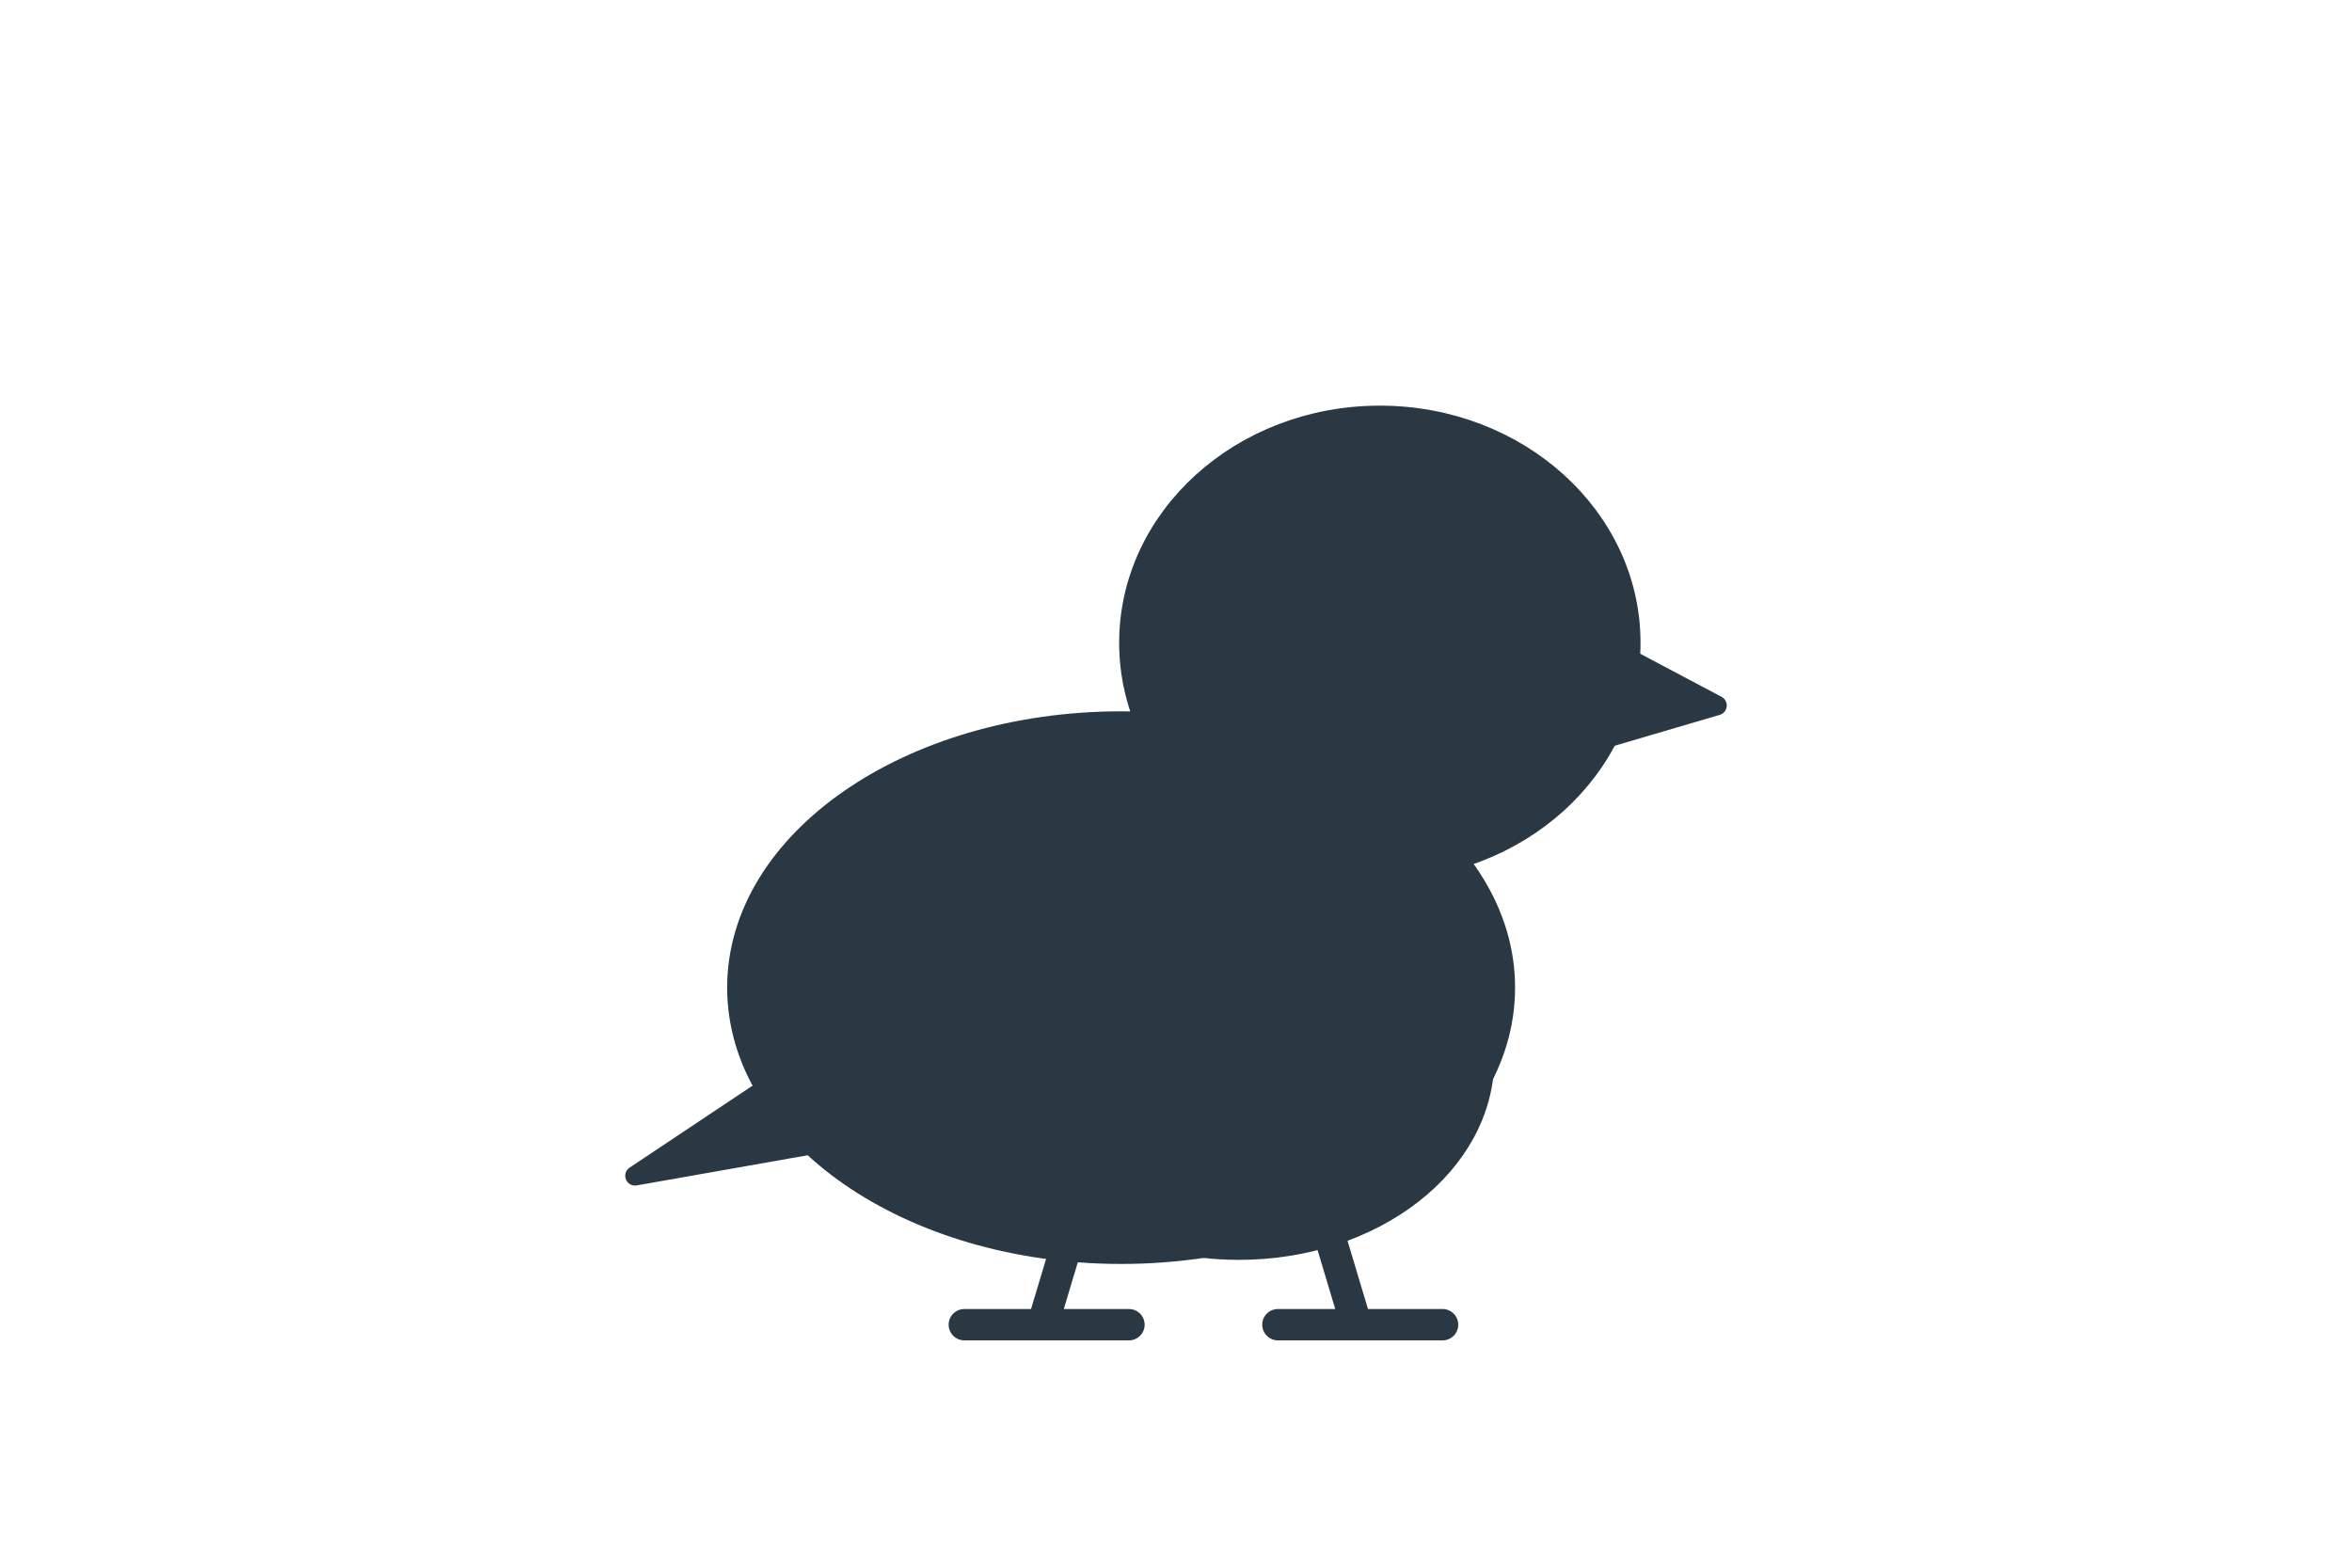
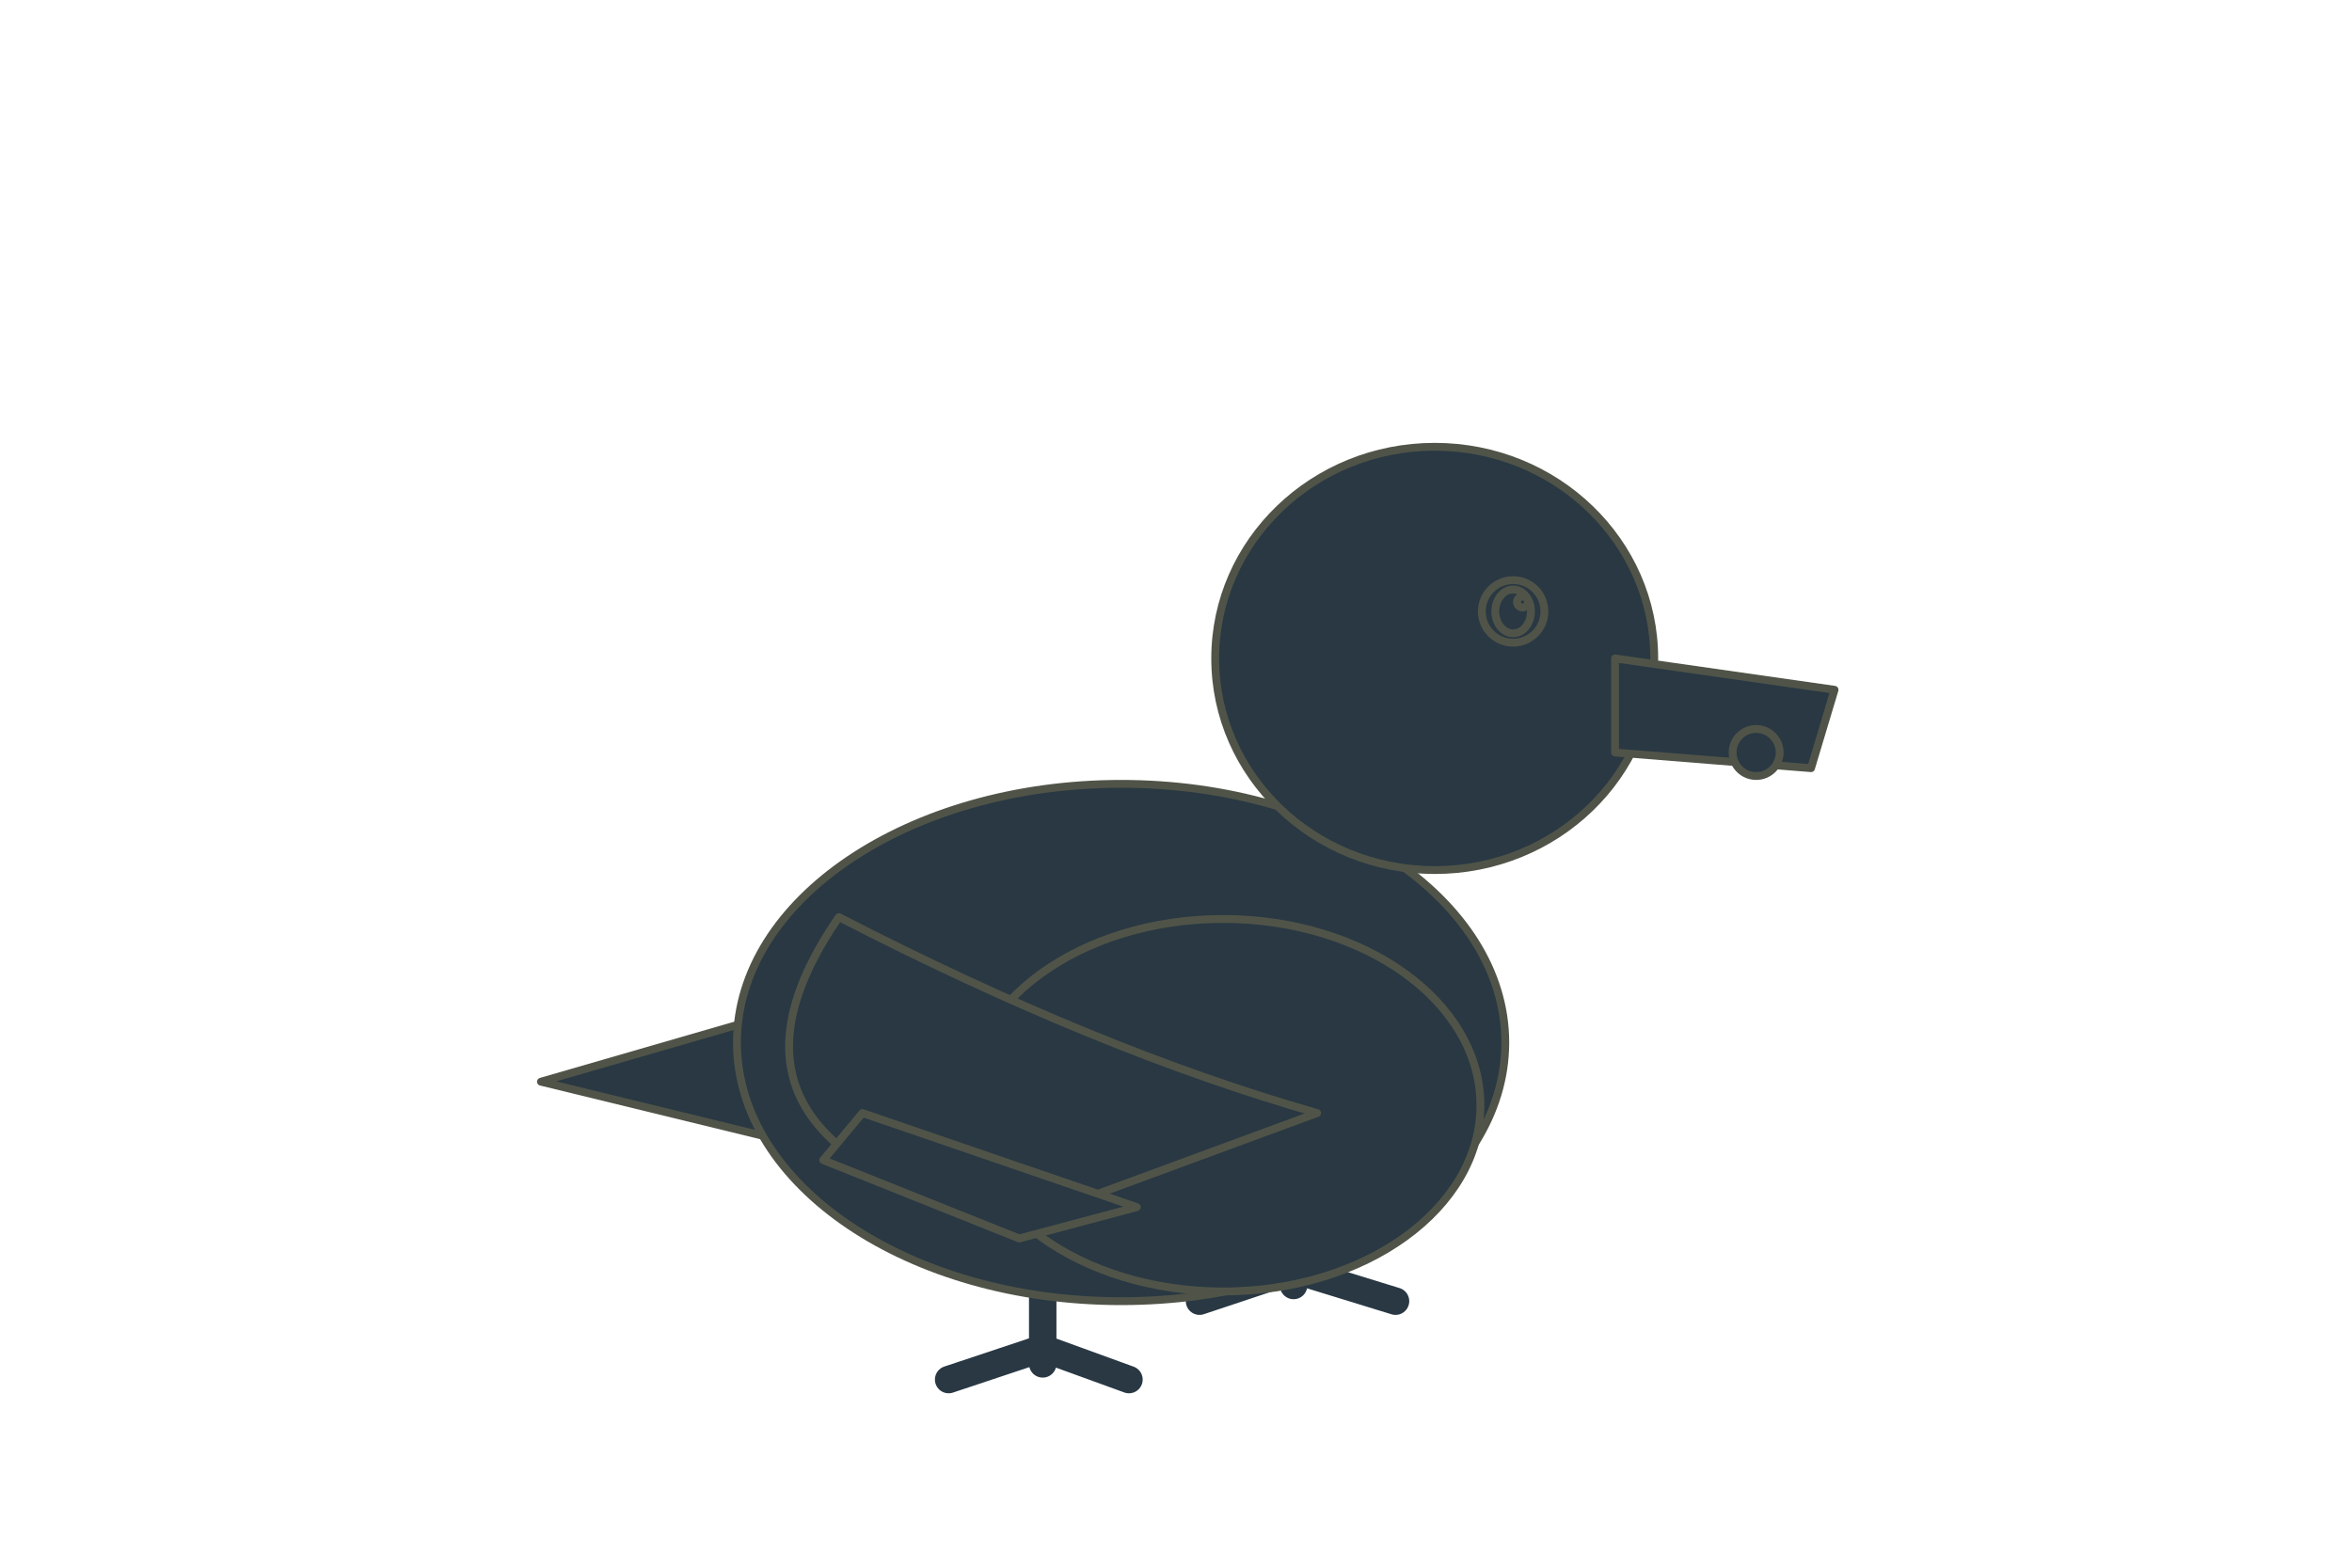
<svg xmlns="http://www.w3.org/2000/svg" viewBox="0 0 300 200">
-   <g stroke="#293843" stroke-width="2.5" stroke-linejoin="round" stroke-linecap="round">
-     <path d="m120 124-39 26 51-9 20-42Z" fill="#293843" />
-     <path d="m139 149-6 20m-10 0h21m23-20 6 20m-10 0h21" fill="none" stroke="#293843" stroke-width="4" />
-     <ellipse cx="143" cy="126" rx="49" ry="34" fill="#293843" />
-     <ellipse cx="158" cy="135" rx="31.36" ry="24.48" fill="#293843" />
-     <ellipse cx="176" cy="82" rx="32" ry="29" fill="#293843" />
-     <path d="M202 81 219 90 202 95Z" fill="#293843" />
-     <path d="M112 108Q89 154 141 155Q164 151 166 124Q141 132 112 108Z" fill="#293843" />
-     <path d="m148 149 14 2-5 5-13-2Z" fill="#293843" />
-     <ellipse cx="187" cy="76" rx="5.5" ry="6" fill="#293843" />
-     <ellipse cx="188" cy="75" rx="2" ry="2" fill="#293843" />
+   <defs>
+     <filter id="paper">
+       <feTurbulence type="fractalNoise" baseFrequency=".65" numOctaves="3" stitchTiles="stitch" />
+       <feColorMatrix type="saturate" values="0" />
+     </filter>
+   </defs>
+   <g stroke="#505448" stroke-width="1" stroke-linejoin="round" stroke-linecap="round">
+     <path d="M107 127 69 138 110 148Z" fill="#293843" data-part="tail" />
+     <path d="M133 151V174m-12 2 12-4 11 4m21-35v23m-12 2 12-4 13 4" fill="none" stroke="#293843" stroke-width="3.5" data-part="feet" />
+     <ellipse cx="143" cy="133" rx="49" ry="33" fill="#293843" />
+     <ellipse cx="156" cy="141" rx="32.83" ry="23.76" fill="#293843" />
+     <path d="M107 117Q87 146 130 156L168 142Q140 134 107 117Z" fill="#293843" data-part="wing" />
+     <path d="M110 142 145 154 130 158 105 148Z" fill="#293843" />
+     <ellipse cx="183" cy="84" rx="28" ry="27" fill="#293843" />
+     <path d="M206 84 234 88 231 98 206 96Z" fill="#293843" data-part="beak" />
+     <ellipse cx="224" cy="96" rx="3" ry="3" fill="#293843" />
+     <g data-part="eye">
+       <ellipse cx="193" cy="78" rx="3.99" ry="3.99" fill="#293843" />
+       <ellipse cx="193" cy="78" rx="2.274" ry="2.793" fill="#293843" />
+       <ellipse cx="194.197" cy="76.803" rx="0.7" ry="0.7" fill="#293843" />
+     </g>
  </g>
</svg>
